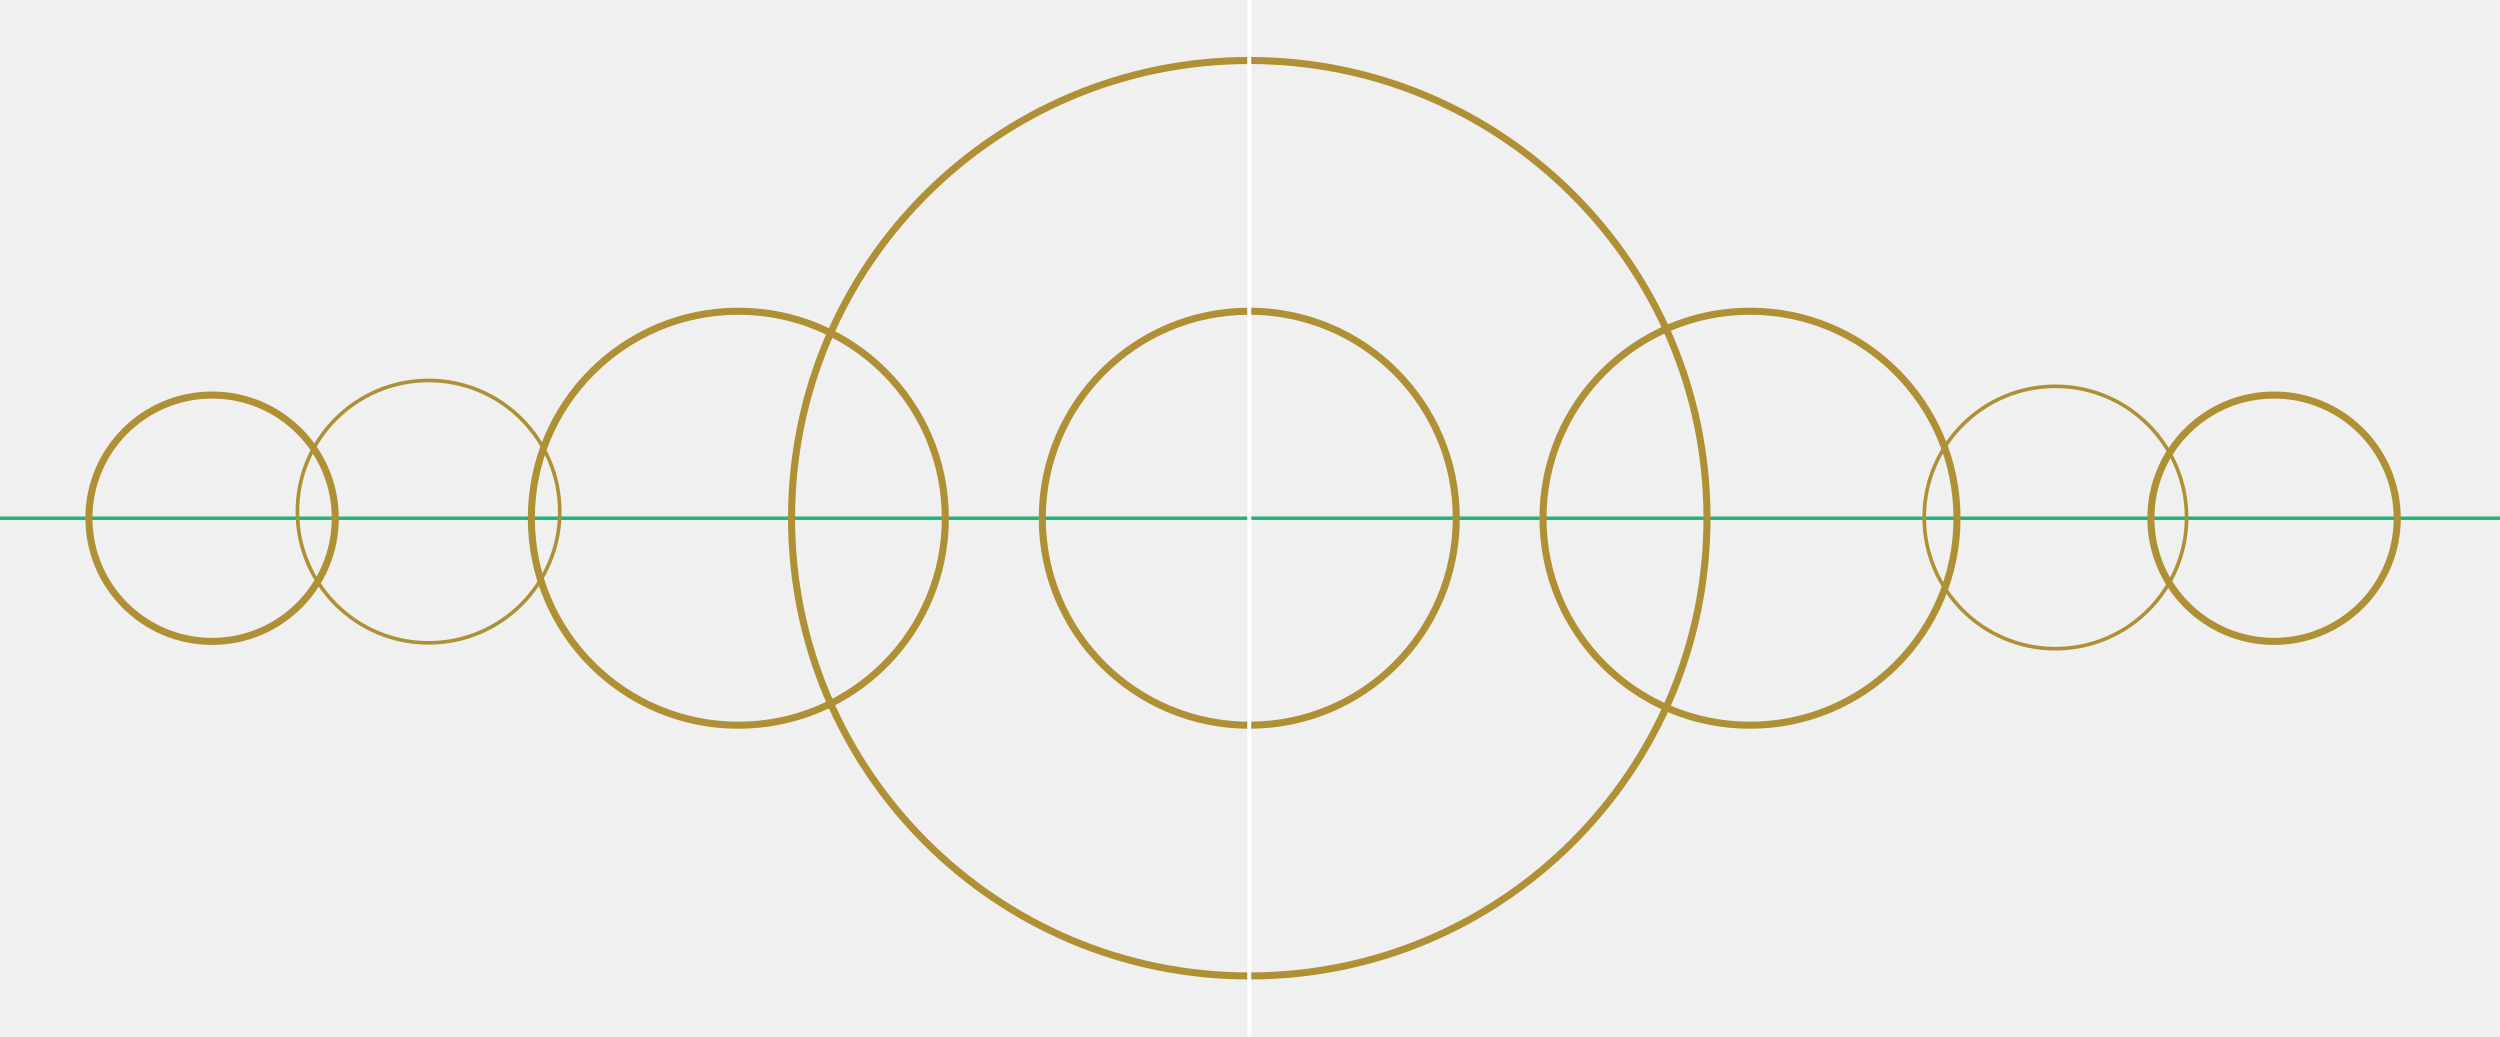
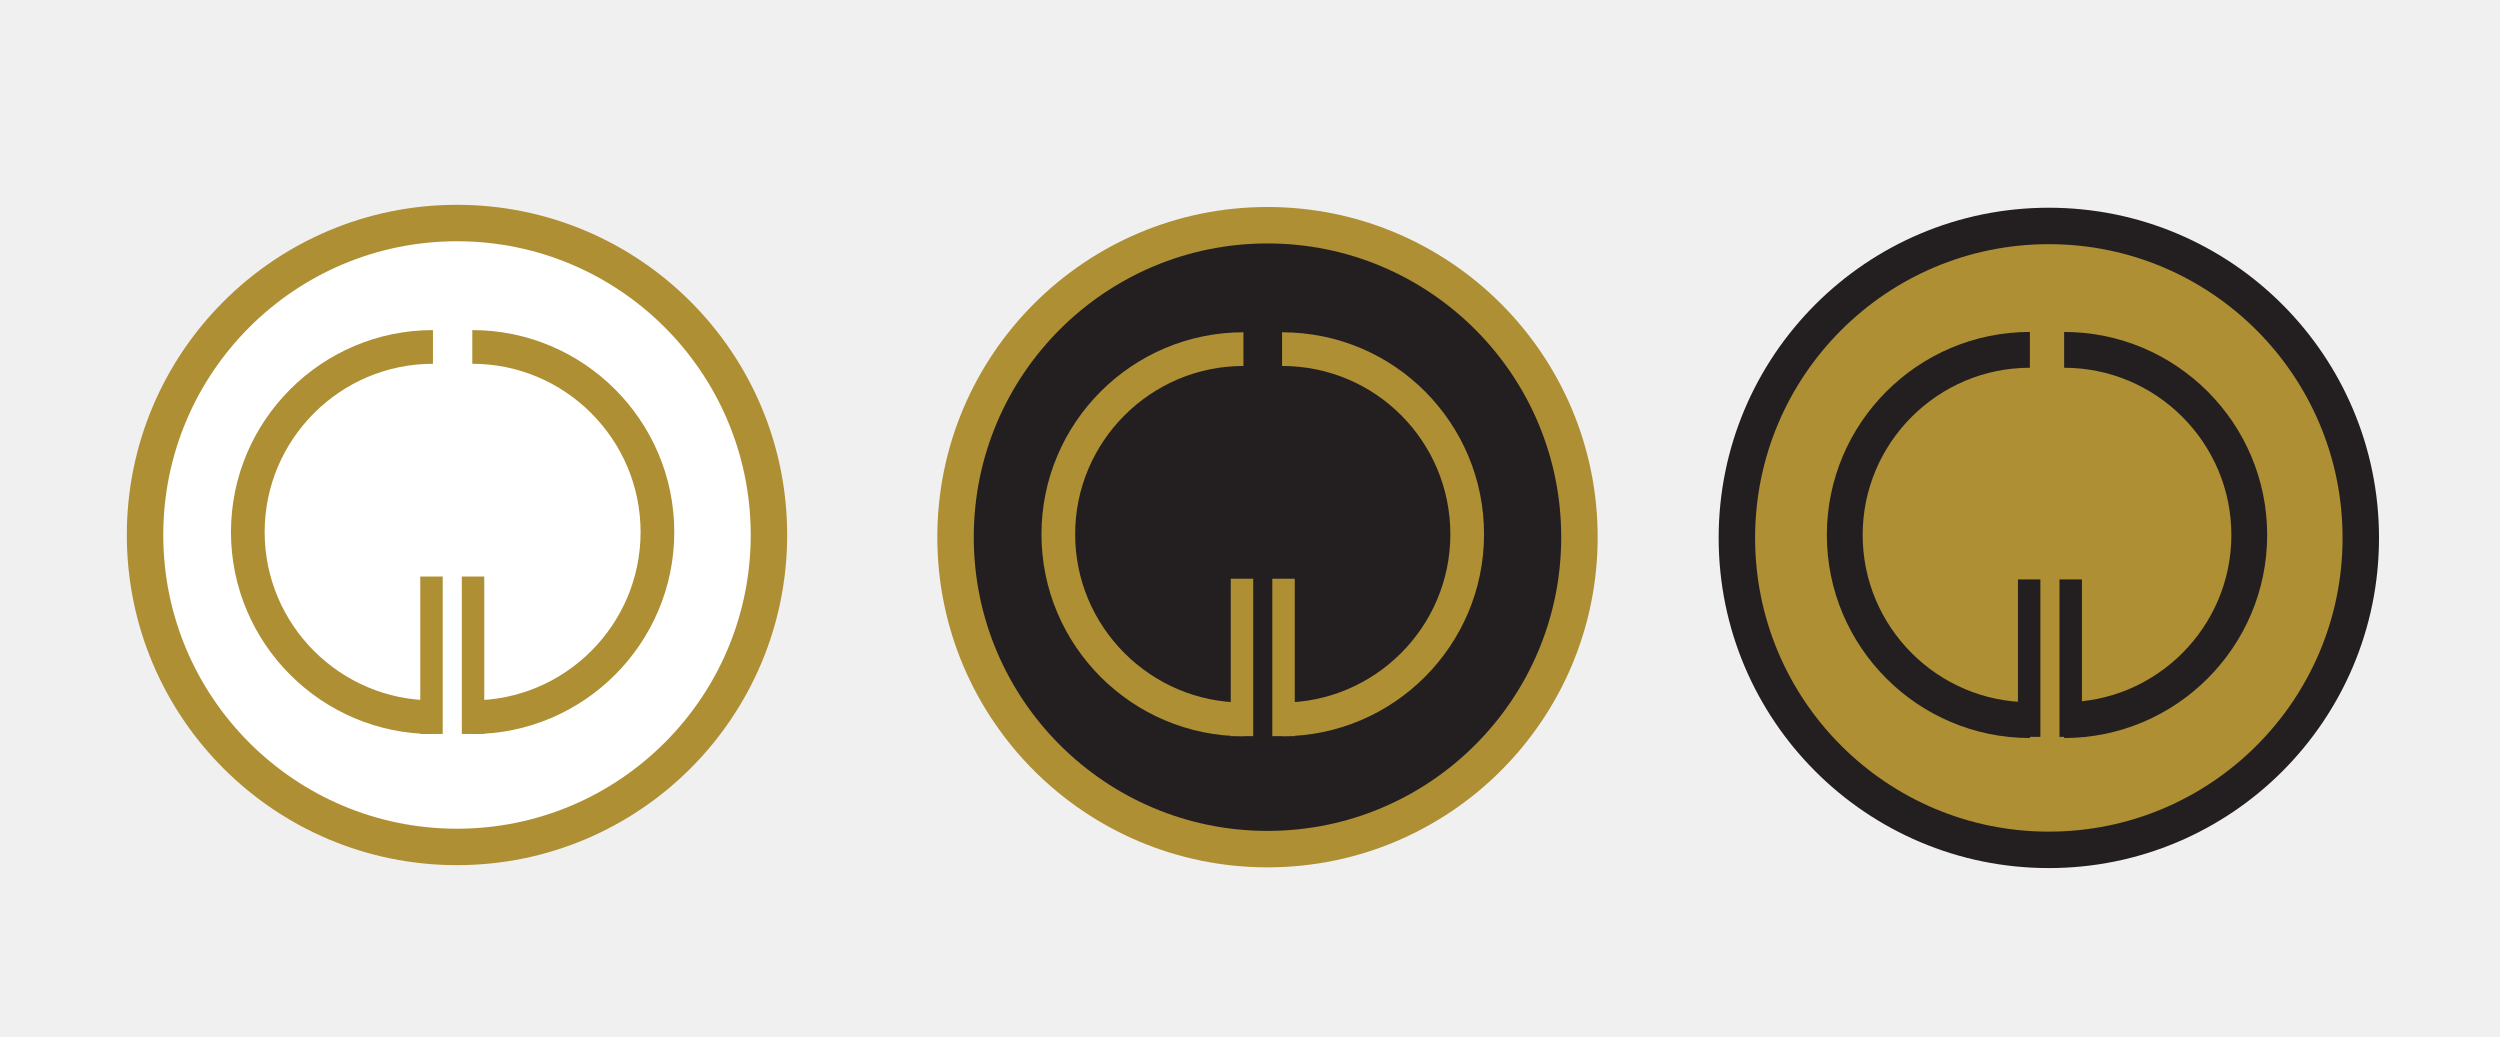
- <svg xmlns="http://www.w3.org/2000/svg" id="Layer_1" data-name="Layer 1" viewBox="0 0 343 142.2">
-   <defs>
-     <style>.cls-1,.cls-2,.cls-3,.cls-4{fill:none;stroke-miterlimit:10;}.cls-1{stroke:#22b573;stroke-width:0.48px;}.cls-2,.cls-4{stroke:#af9034;}.cls-2{stroke-width:0.97px;}.cls-3{stroke:#fff;stroke-width:0.55px;}.cls-4{stroke-width:0.5px;}</style>
-   </defs>
-   <g id="Layer_6" data-name="Layer 6">
-     <line class="cls-1" y1="71.1" x2="343" y2="71.1" />
-     <circle class="cls-2" cx="171.4" cy="71.1" r="62.8" />
-     <circle class="cls-2" cx="101.3" cy="71.1" r="28.4" />
-     <circle class="cls-2" cx="240.1" cy="71.1" r="28.4" />
-     <circle class="cls-2" cx="171.4" cy="71.1" r="28.4" />
-     <circle class="cls-2" cx="29.1" cy="71.1" r="16.9" />
-     <circle class="cls-2" cx="312" cy="71.1" r="16.9" />
-     <line class="cls-3" x1="171.4" x2="171.4" y2="142.2" />
-     <circle class="cls-4" cx="58.8" cy="70.2" r="18" />
-     <circle class="cls-4" cx="282" cy="71" r="18" />
-   </g>
+ <svg xmlns="http://www.w3.org/2000/svg" version="1.1" id="Layer_1" x="0px" y="0px" viewBox="0 0 343 142.2" style="enable-background:new 0 0 343 142.2;" xml:space="preserve">
+   <style type="text/css">
+ 	.st0{fill:#AE8F34;stroke:#231F20;stroke-width:5;stroke-miterlimit:10;}
+ 	.st1{fill:#AE8F34;stroke:#231F20;stroke-width:4.914;stroke-miterlimit:10;}
+ 	.st2{fill:none;stroke:#231F20;stroke-width:3.081;stroke-miterlimit:10;}
+ 	.st3{fill:#231F20;stroke:#AE8F34;stroke-width:5;stroke-miterlimit:10;}
+ 	.st4{fill:none;stroke:#AE8F34;stroke-width:4.622;stroke-miterlimit:10;}
+ 	.st5{fill:none;stroke:#AE8F34;stroke-width:3.081;stroke-miterlimit:10;}
+ 	.st6{fill:#FFFFFF;stroke:#AE8F34;stroke-width:5;stroke-miterlimit:10;}
+ </style>
+   <circle class="st0" cx="281.1" cy="73.8" r="42.8" />
+   <path class="st1" d="M278.5,98.8c-14,0-25.4-11.4-25.4-25.4s11.4-25.4,25.4-25.4" />
+   <line class="st2" x1="278.4" y1="101.1" x2="278.4" y2="79.5" />
+   <path class="st1" d="M283.2,98.8c14,0,25.4-11.4,25.4-25.4s-11.4-25.4-25.4-25.4" />
+   <line class="st2" x1="284.1" y1="101.1" x2="284.1" y2="79.5" />
+   <circle class="st3" cx="173.9" cy="73.7" r="42.8" />
+   <path class="st4" d="M170.6,98.7c-14,0-25.4-11.4-25.4-25.4s11.4-25.4,25.4-25.4" />
+   <line class="st5" x1="170.4" y1="101" x2="170.4" y2="79.4" />
+   <path class="st4" d="M175.9,98.7c14,0,25.4-11.4,25.4-25.4S190,47.9,175.9,47.9" />
+   <line class="st5" x1="176.1" y1="101" x2="176.1" y2="79.4" />
+   <circle class="st6" cx="62.7" cy="73.4" r="42.8" />
+   <path class="st4" d="M59.4,98.4c-14,0-25.4-11.4-25.4-25.4s11.4-25.4,25.4-25.4" />
+   <line class="st5" x1="59.2" y1="100.7" x2="59.2" y2="79.1" />
+   <path class="st4" d="M64.8,98.4c14,0,25.4-11.4,25.4-25.4S78.8,47.6,64.8,47.6" />
+   <line class="st5" x1="64.9" y1="100.7" x2="64.9" y2="79.1" />
</svg>
